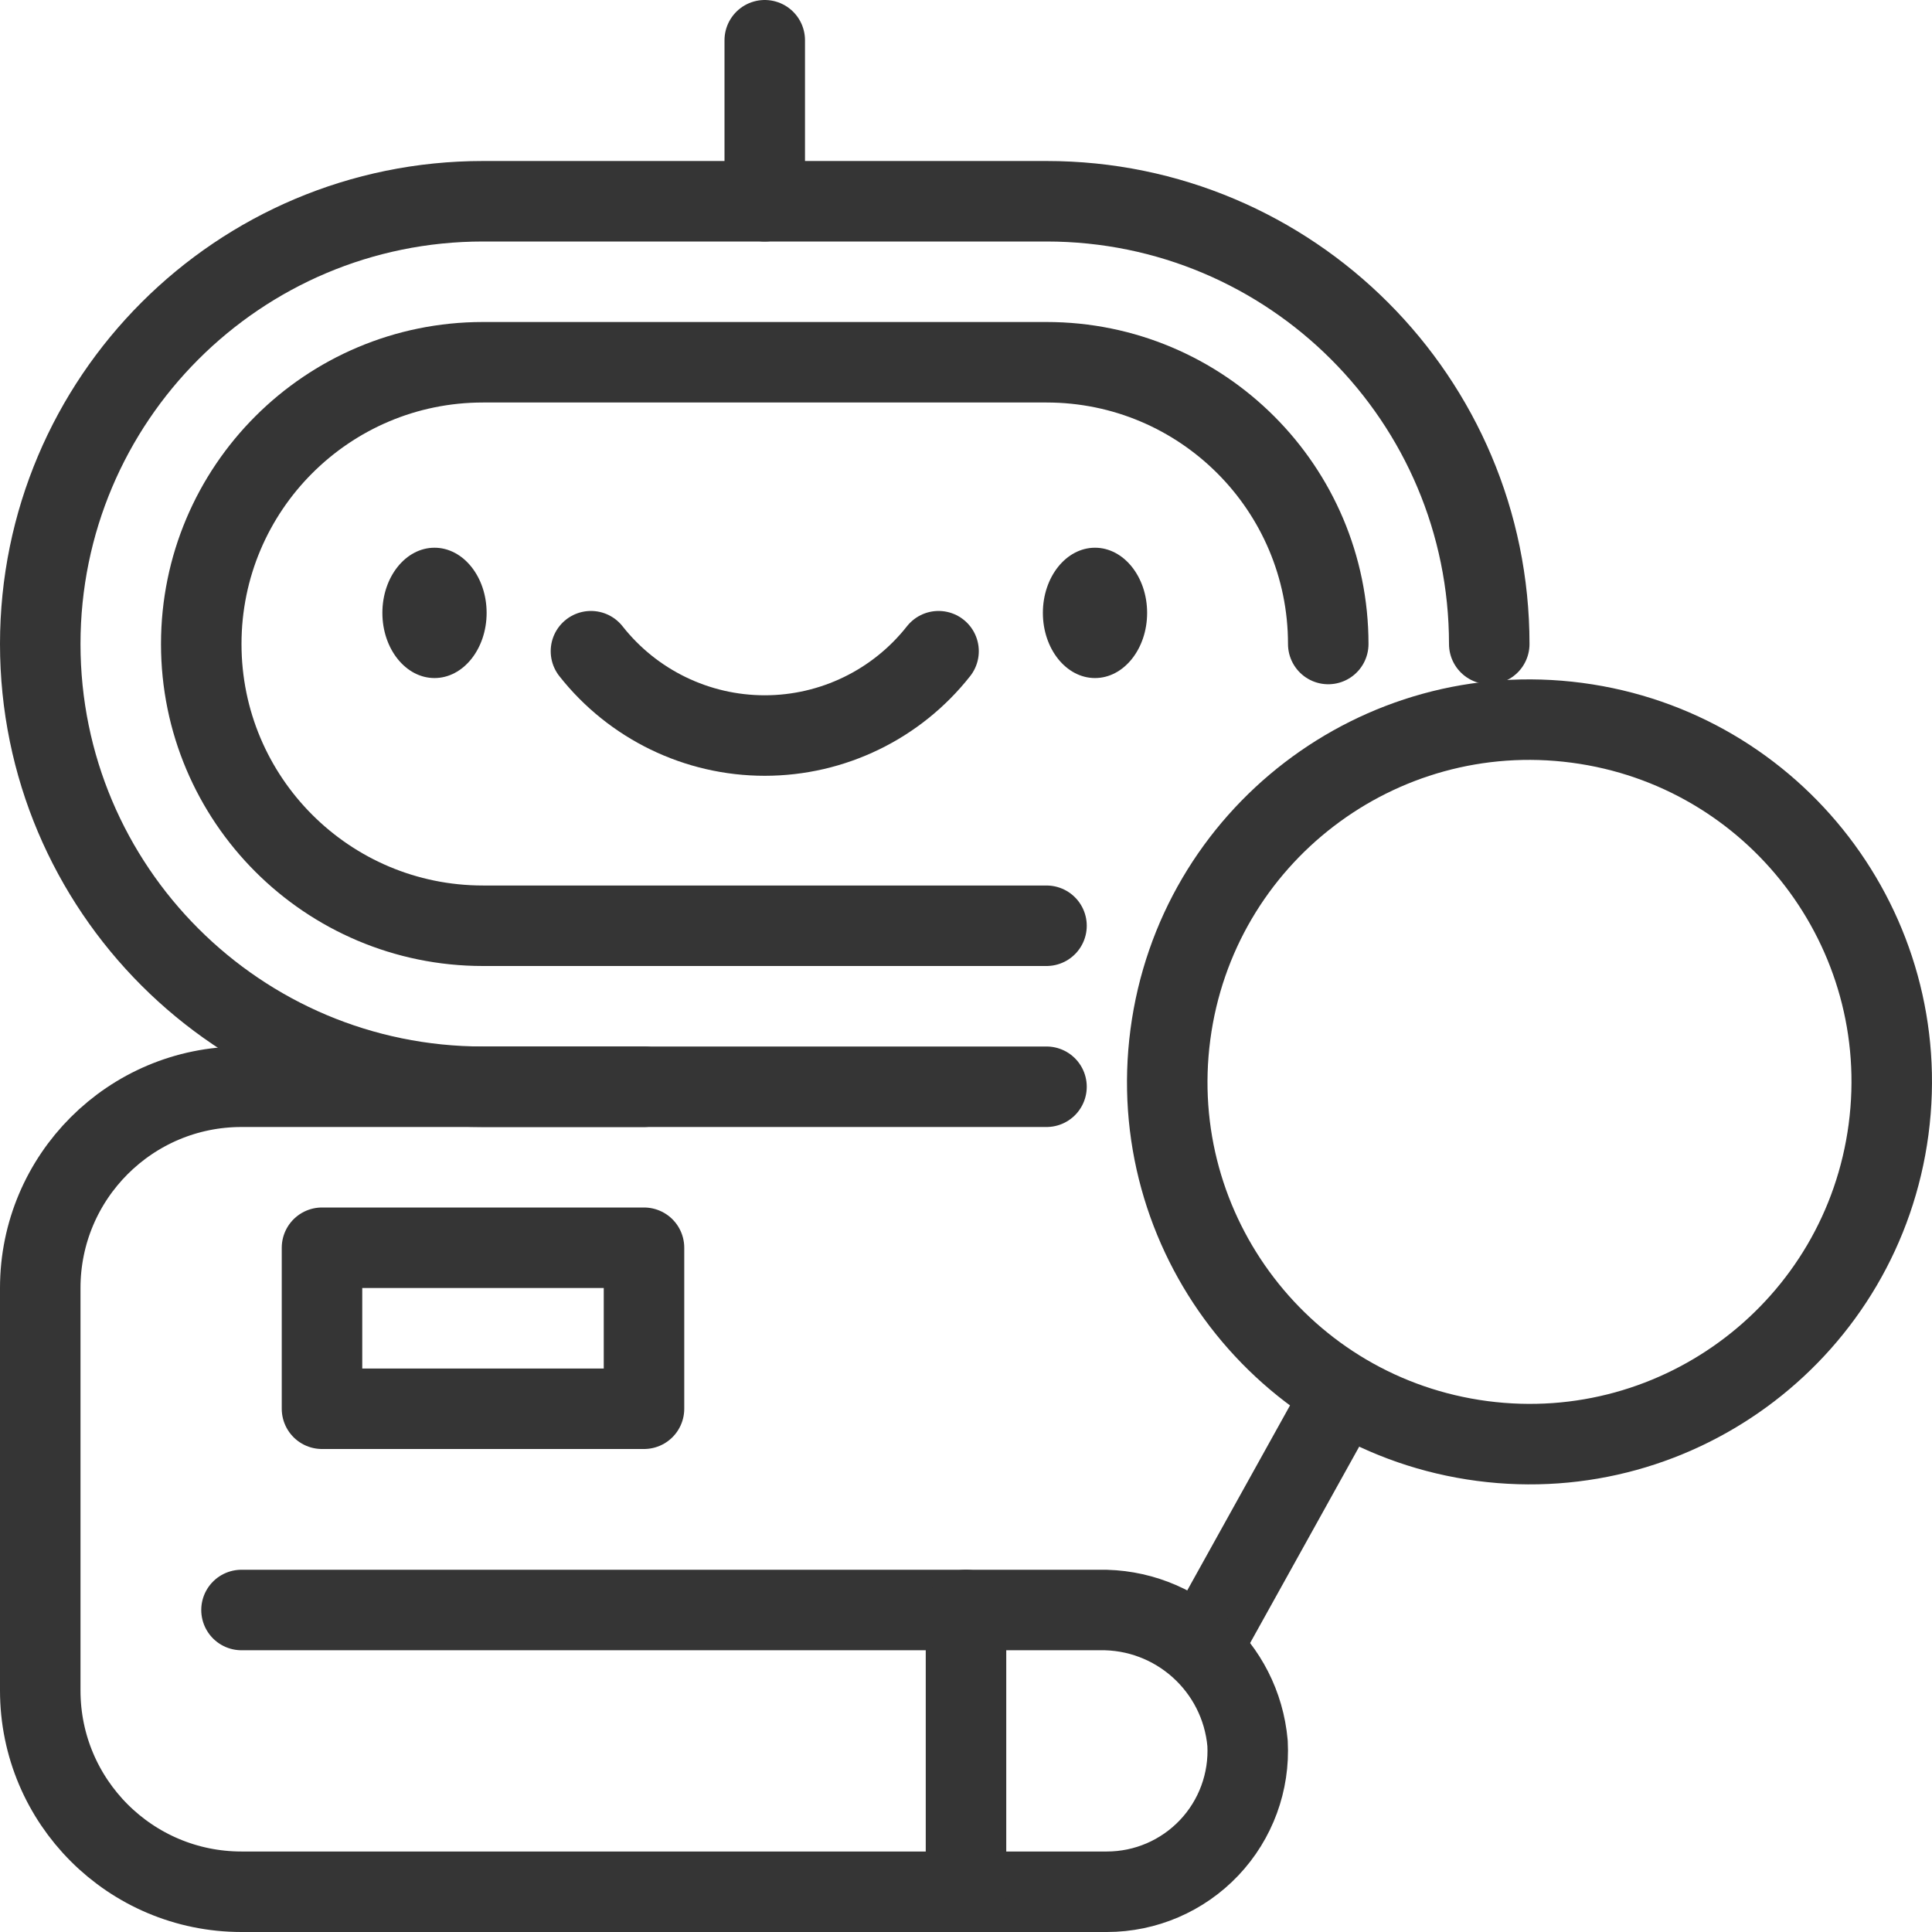
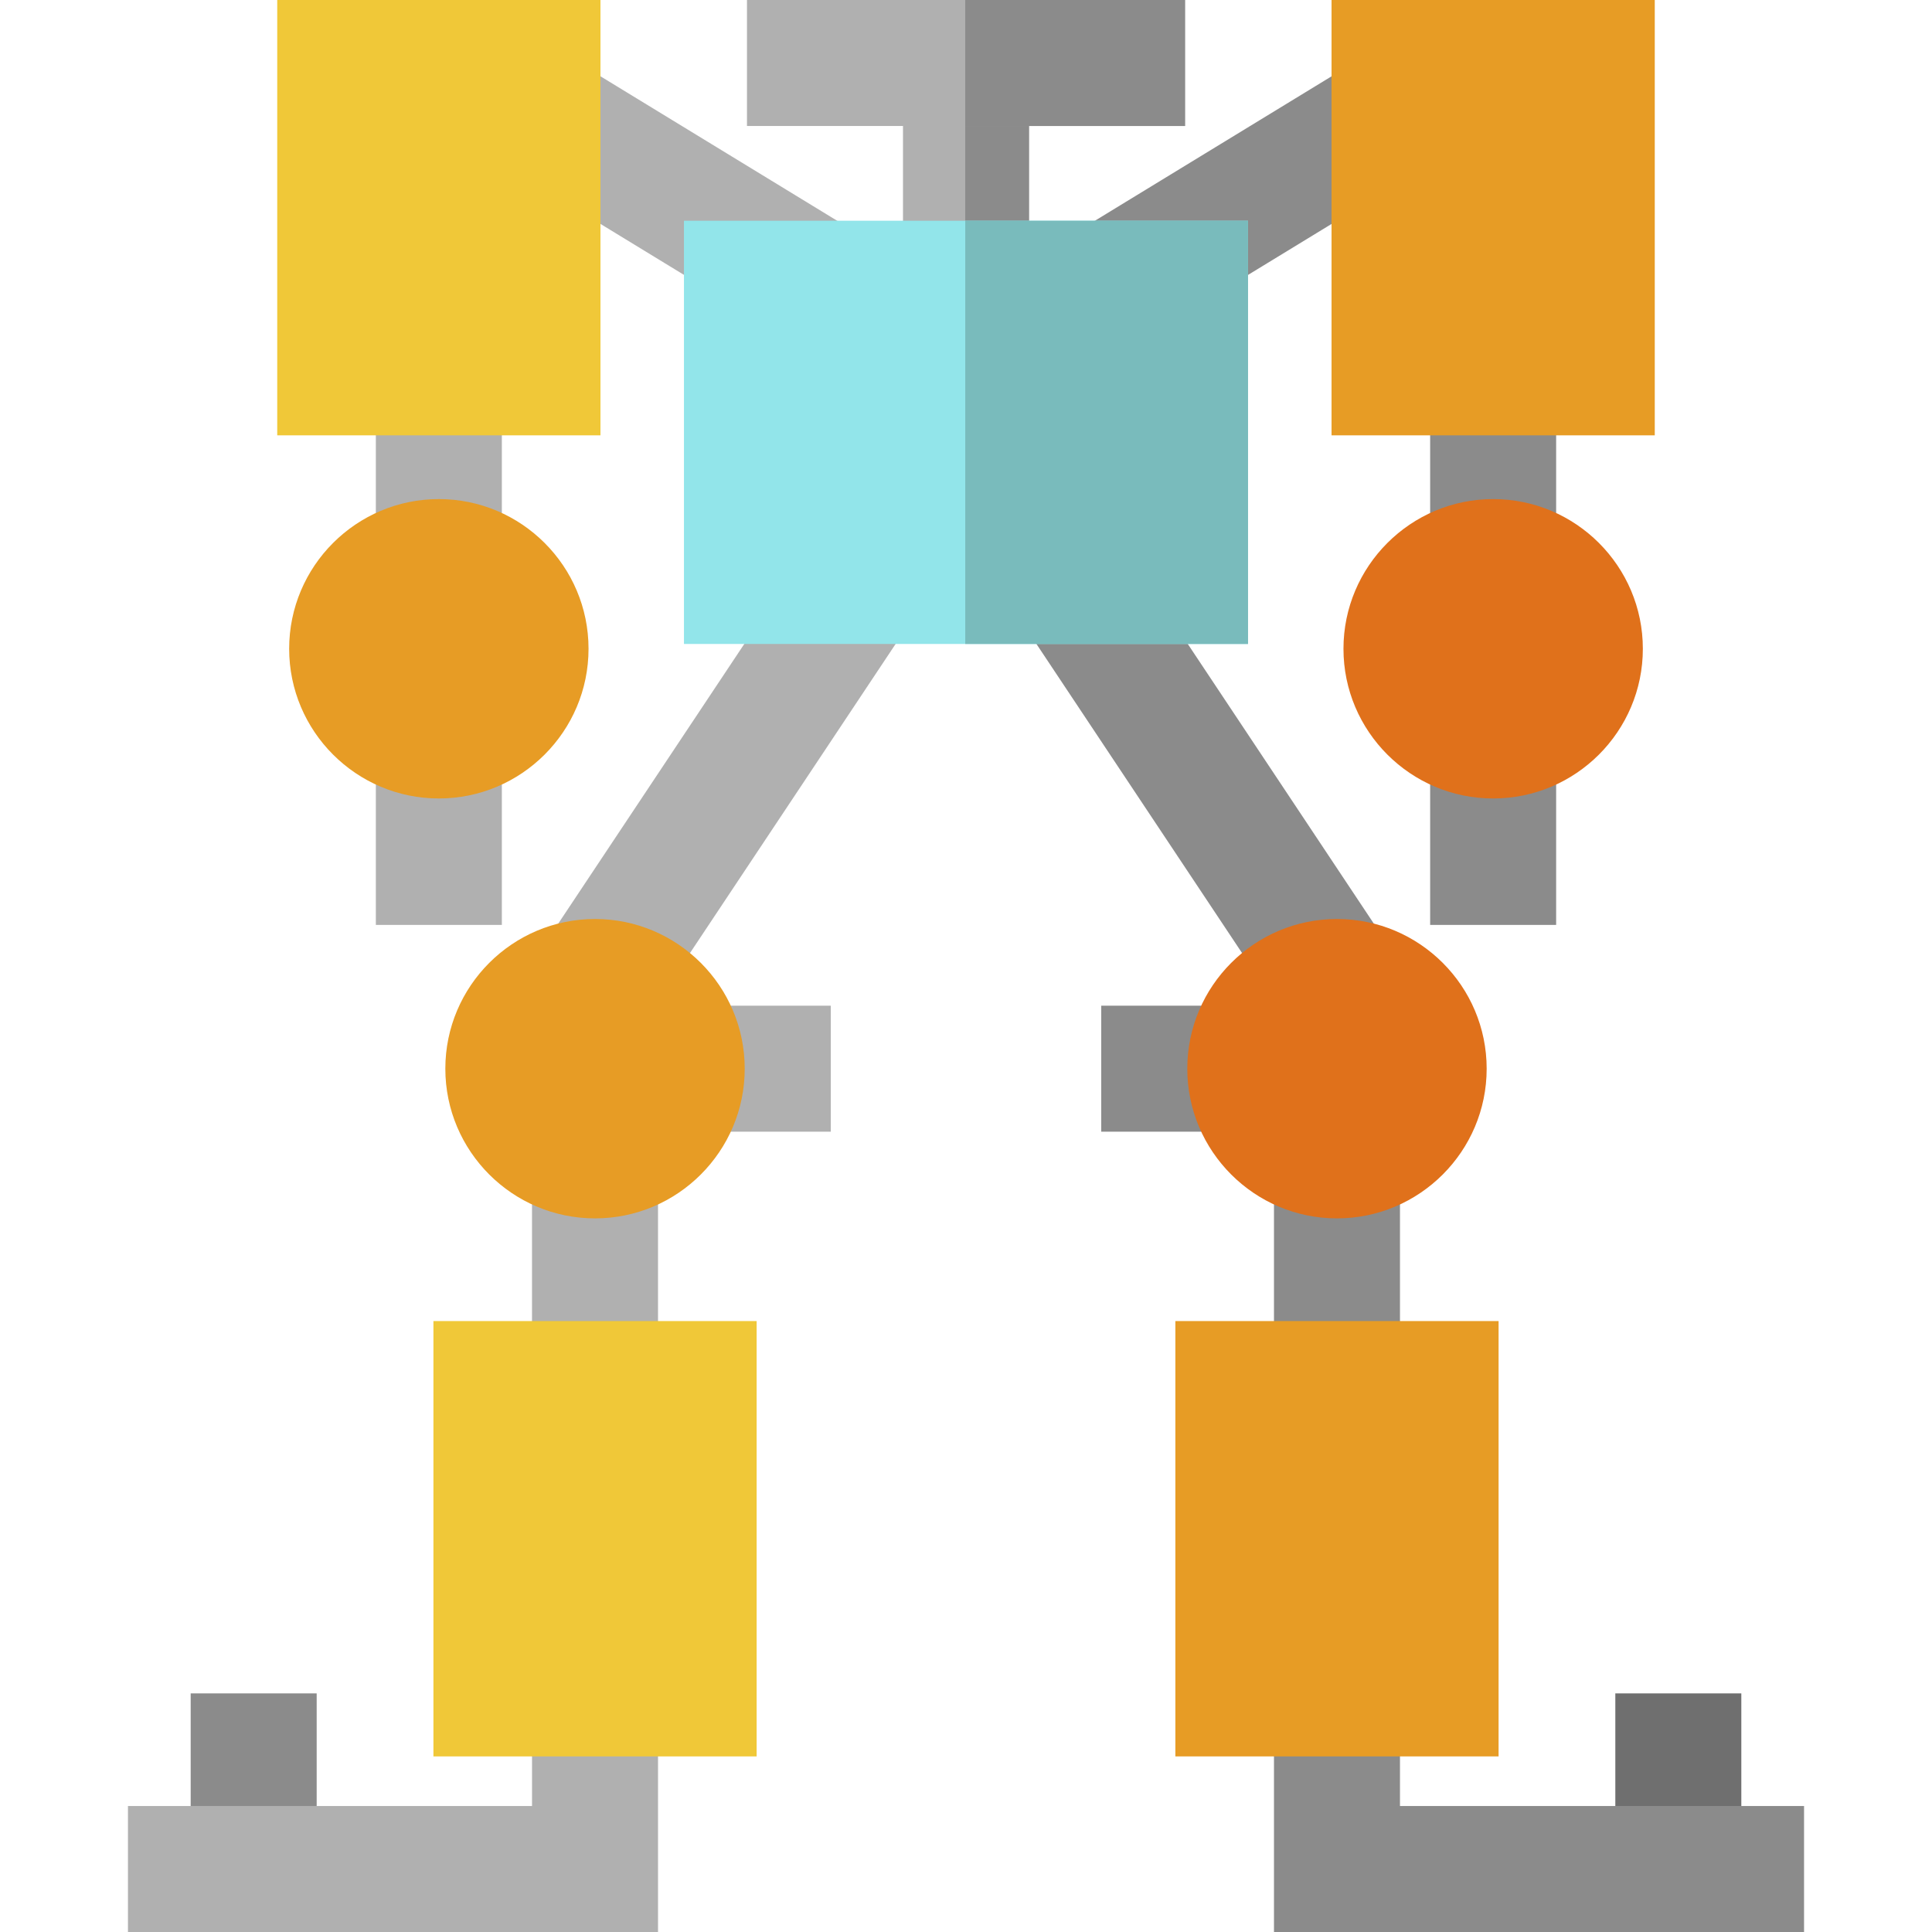
- <svg xmlns="http://www.w3.org/2000/svg" data-name="Layer 1" id="Layer_1" viewBox="0 0 48 48">
-   <defs>
-     <style>
-       .cls-1, .cls-3 {
-         fill: none;
-         stroke: #353535;
-         stroke-width: 2px;
-       }
- 
-       .cls-1 {
-         stroke-linecap: round;
-         stroke-linejoin: round;
-       }
- 
-       .cls-2 {
-         fill: #353535;
-       }
- 
-       .cls-3 {
-         stroke-miterlimit: 10;
-       }
-     </style>
-   </defs>
+ <svg xmlns="http://www.w3.org/2000/svg" version="1.1" id="Layer_1" viewBox="0 0 512 512" xml:space="preserve">
+   <rect x="428.077" y="448.768" style="fill:#6F6F6F;" width="33.391" height="46.535" />
  <g>
-     <path class="cls-1" d="M26,27H12A11,11,0,0,1,12,5H26A11,11,0,0,1,37,16" />
-     <path class="cls-1" d="M26,23H12A7,7,0,0,1,12,9H26a7,7,0,0,1,7,7" />
-     <ellipse class="cls-2" cx="27.205" cy="15.227" rx="1.295" ry="1.619" />
-     <ellipse class="cls-2" cx="10.795" cy="15.227" rx="1.295" ry="1.619" />
-     <path class="cls-1" d="M14.682,16.179a5.497,5.497,0,0,0,8.636,0" />
+     <rect x="288.447" y="35.702" transform="matrix(0.8536 -0.521 0.521 0.8536 21.3473 180.7468)" style="fill:#8B8B8B;" width="87.522" height="33.393" />
+     <rect x="379.002" y="98.671" style="fill:#8B8B8B;" width="33.391" height="50.287" />
+     <rect x="379.002" y="194.827" style="fill:#8B8B8B;" width="33.391" height="50.287" />
+     <polygon style="fill:#8B8B8B;" points="337.616,512 478.091,512 478.091,478.609 371.007,478.609 371.007,448.769 337.616,448.769     " />
+     <rect x="291.84" y="266.518" style="fill:#8B8B8B;" width="39.502" height="33.391" />
+     <rect x="337.619" y="306.187" style="fill:#8B8B8B;" width="33.391" height="60.605" />
+     <rect x="302.257" y="143.262" transform="matrix(0.8326 -0.5539 0.5539 0.8326 -61.3092 211.3348)" style="fill:#8B8B8B;" width="33.391" height="127.657" />
+     <rect x="50.532" y="448.768" style="fill:#8B8B8B;" width="33.391" height="46.535" />
  </g>
-   <circle class="cls-3" cx="38" cy="26.879" r="8.999" transform="translate(6.37931 61.03512) rotate(-82.48087)" />
-   <line class="cls-1" x1="33.333" x2="30" y1="34.667" y2="40.667" />
-   <line class="cls-1" x1="19" x2="19" y1="1" y2="5" />
-   <path class="cls-1" d="M6,40H27.302a3.634,3.634,0,0,1,3.693,3.312A3.5,3.5,0,0,1,27.5,47H6a5,5,0,0,1-5-5V32a5,5,0,0,1,5-5H16" />
-   <rect class="cls-1" height="4" width="8" x="8" y="31" />
-   <line class="cls-1" x1="24" x2="24" y1="40" y2="47" />
+   <g>
+     <rect x="136.034" y="35.699" transform="matrix(-0.8536 -0.521 0.521 -0.8536 305.965 190.787)" style="fill:#B0B0B0;" width="87.522" height="33.393" />
+     <rect x="99.606" y="98.671" style="fill:#B0B0B0;" width="33.391" height="50.287" />
+     <rect x="99.606" y="194.827" style="fill:#B0B0B0;" width="33.391" height="50.287" />
+     <polygon style="fill:#B0B0B0;" points="174.384,512 33.909,512 33.909,478.609 140.993,478.609 140.993,448.769 174.384,448.769     " />
+     <rect x="239.304" y="16.696" style="fill:#B0B0B0;" width="33.391" height="58.49" />
+   </g>
+   <rect x="255.8" y="16.696" style="fill:#8B8B8B;" width="16.894" height="58.49" />
+   <rect x="197.955" style="fill:#B0B0B0;" width="116.09" height="33.391" />
+   <rect x="255.8" style="fill:#8B8B8B;" width="58.246" height="33.391" />
+   <g>
+     <rect x="180.658" y="266.518" style="fill:#B0B0B0;" width="39.502" height="33.391" />
+     <rect x="140.989" y="306.187" style="fill:#B0B0B0;" width="33.391" height="60.605" />
+     <rect x="176.356" y="143.274" transform="matrix(-0.8326 -0.5539 0.5539 -0.8326 239.0705 486.4635)" style="fill:#B0B0B0;" width="33.391" height="127.657" />
+   </g>
+   <path style="fill:#92E5EA;" d="M330.742,170.656H181.258V58.495h149.484V170.656z" />
+   <path style="fill:#79BBBC;" d="M330.742,170.656h-74.94V58.495h74.94V170.656z" />
+   <g>
+     <path style="fill:#F0C838;" d="M200.516,465.465h-85.656V350.096h85.656V465.465z" />
+     <path style="fill:#F0C838;" d="M159.126,115.369H73.47V0h85.656V115.369z" />
+   </g>
+   <g>
+     <path style="fill:#E79C25;" d="M116.299,211.602c-21.874,0-39.669-17.795-39.669-39.669s17.795-39.67,39.669-39.67   s39.669,17.795,39.669,39.67C155.967,193.806,138.172,211.602,116.299,211.602z" />
+     <path style="fill:#E79C25;" d="M157.688,322.883c-21.874,0-39.669-17.795-39.669-39.669s17.795-39.669,39.669-39.669   s39.669,17.795,39.669,39.669S179.562,322.883,157.688,322.883z" />
+     <path style="fill:#E79C25;" d="M311.484,350.096h85.656v115.369h-85.656V350.096z" />
+     <path style="fill:#E79C25;" d="M352.874,0h85.656v115.369h-85.656V0z" />
+   </g>
+   <g>
+     <path style="fill:#E0711B;" d="M356.033,171.934c0-21.874,17.795-39.67,39.669-39.67s39.669,17.795,39.669,39.67   c0,21.872-17.795,39.669-39.669,39.669S356.033,193.806,356.033,171.934z" />
+     <path style="fill:#E0711B;" d="M314.644,283.214c0-21.872,17.795-39.669,39.669-39.669s39.669,17.795,39.669,39.669   s-17.795,39.669-39.669,39.669S314.644,305.087,314.644,283.214z" />
+   </g>
</svg>
